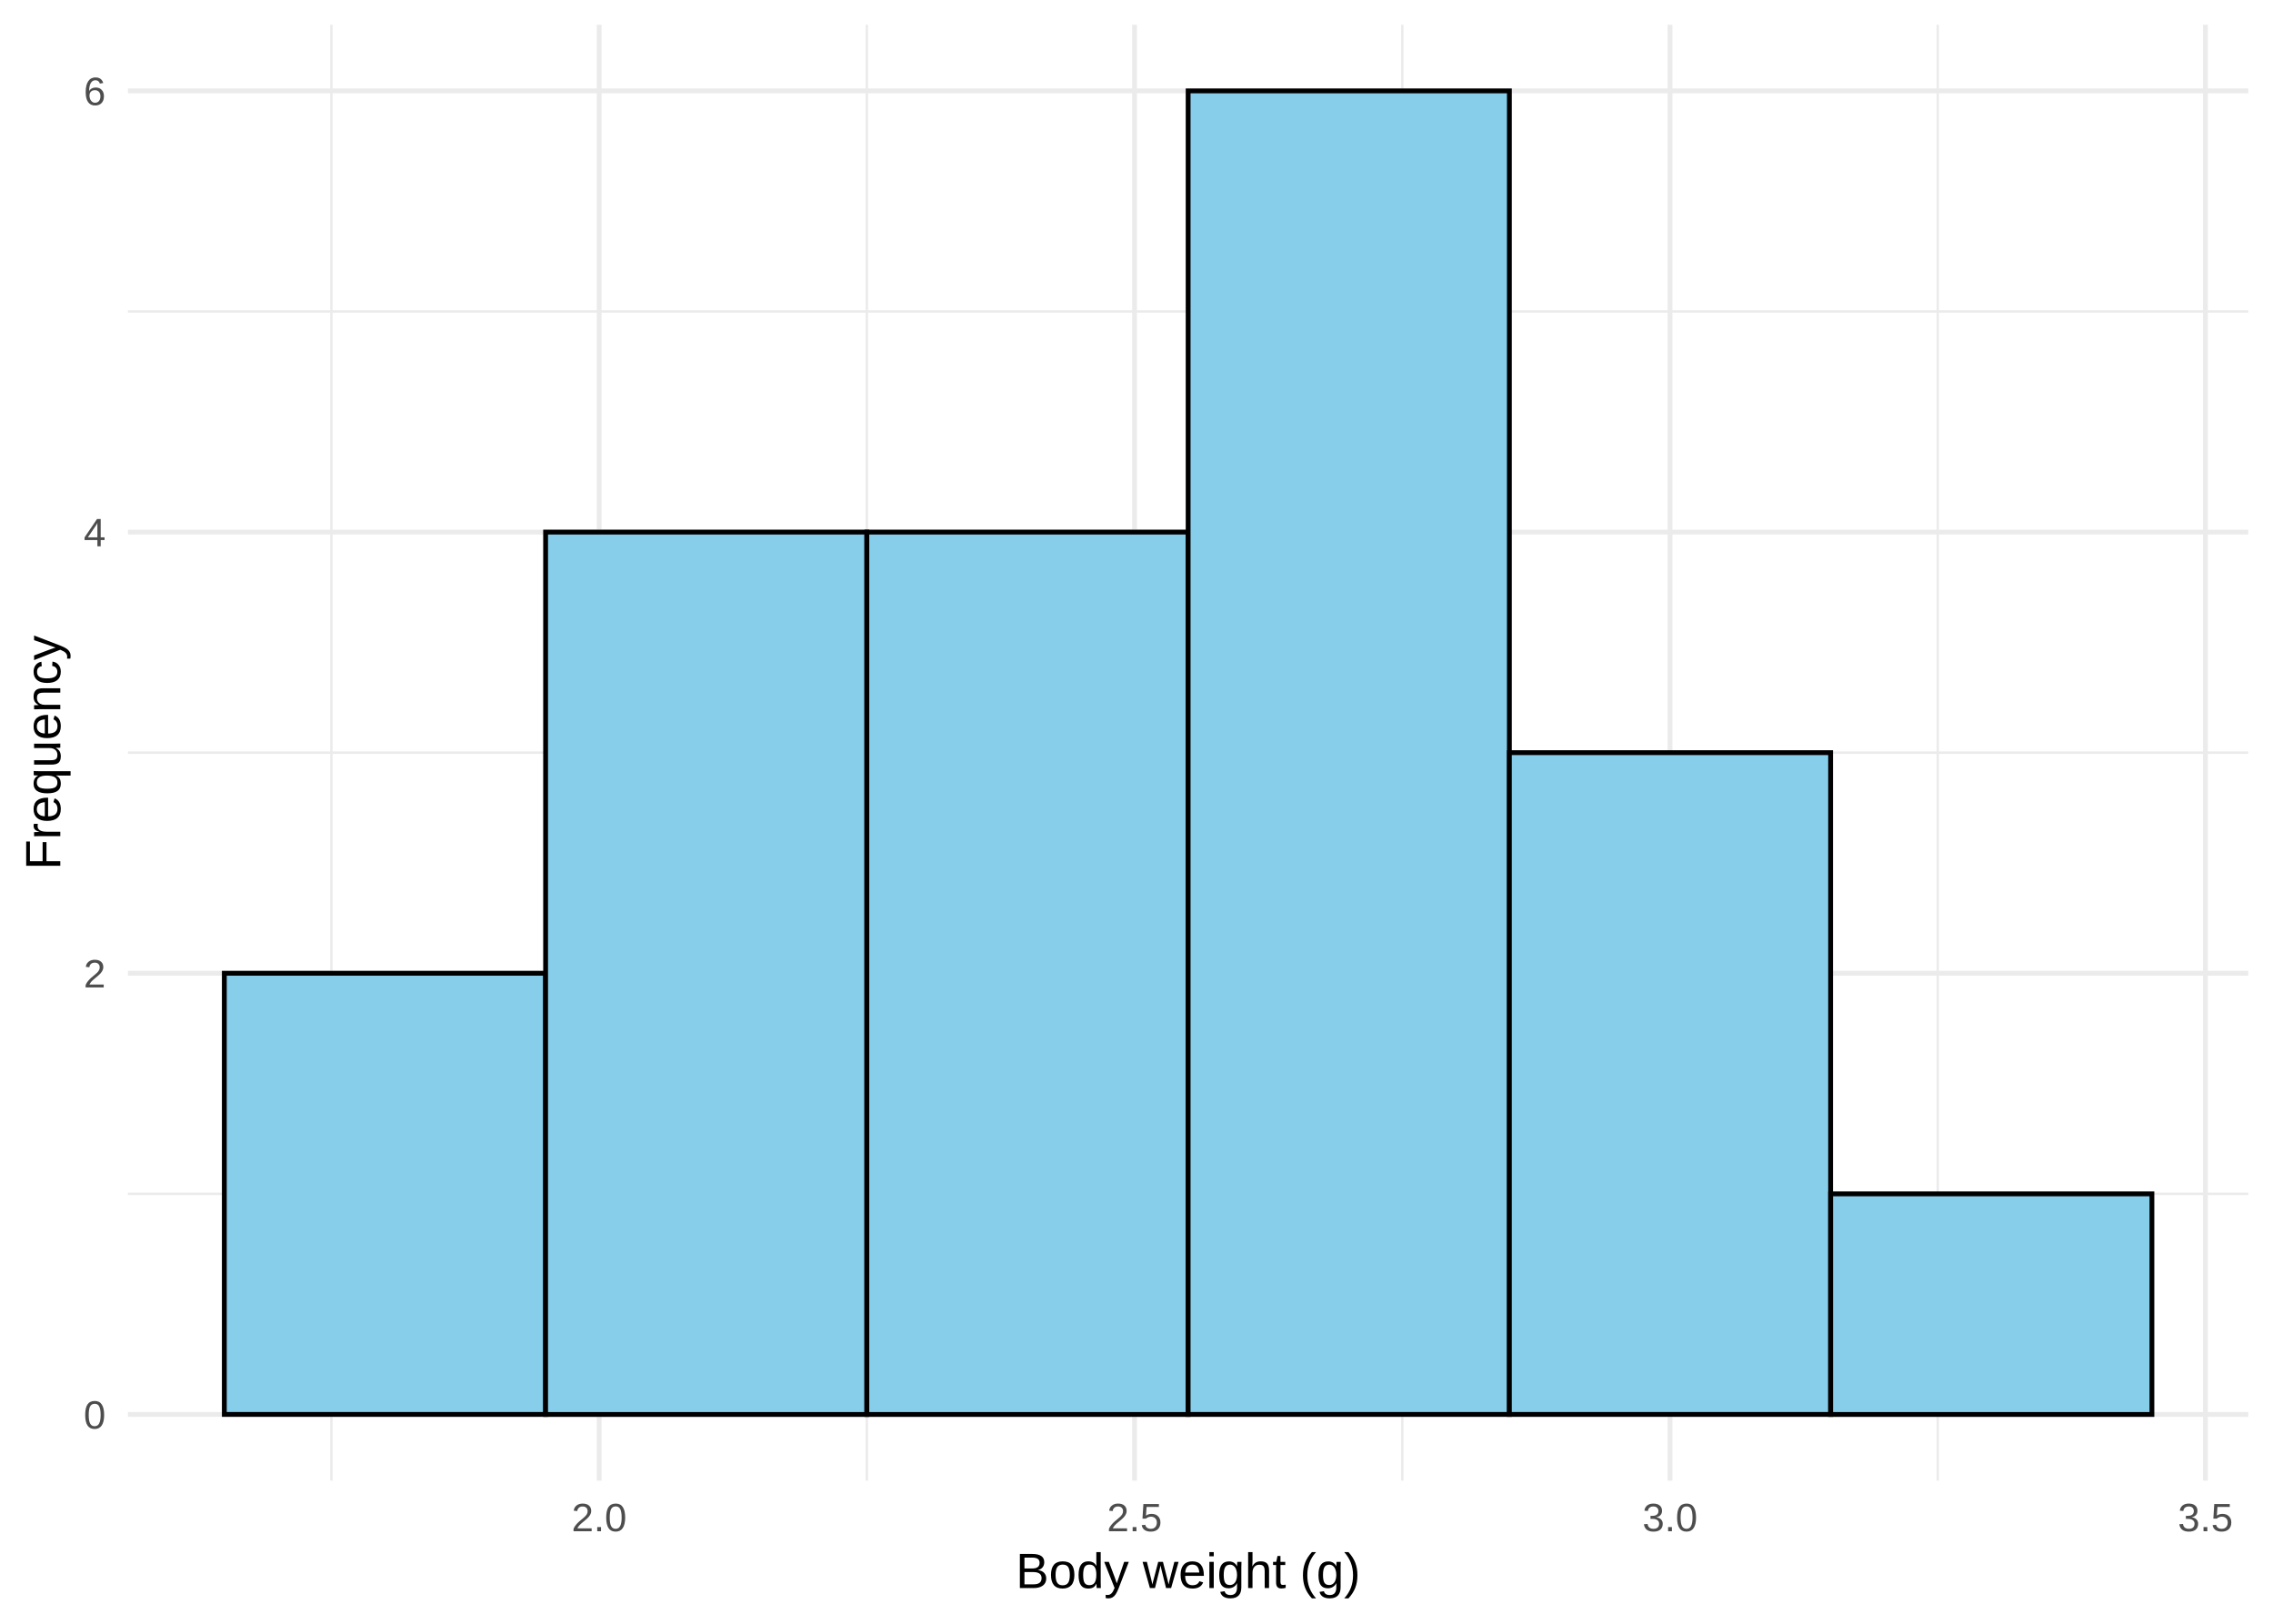
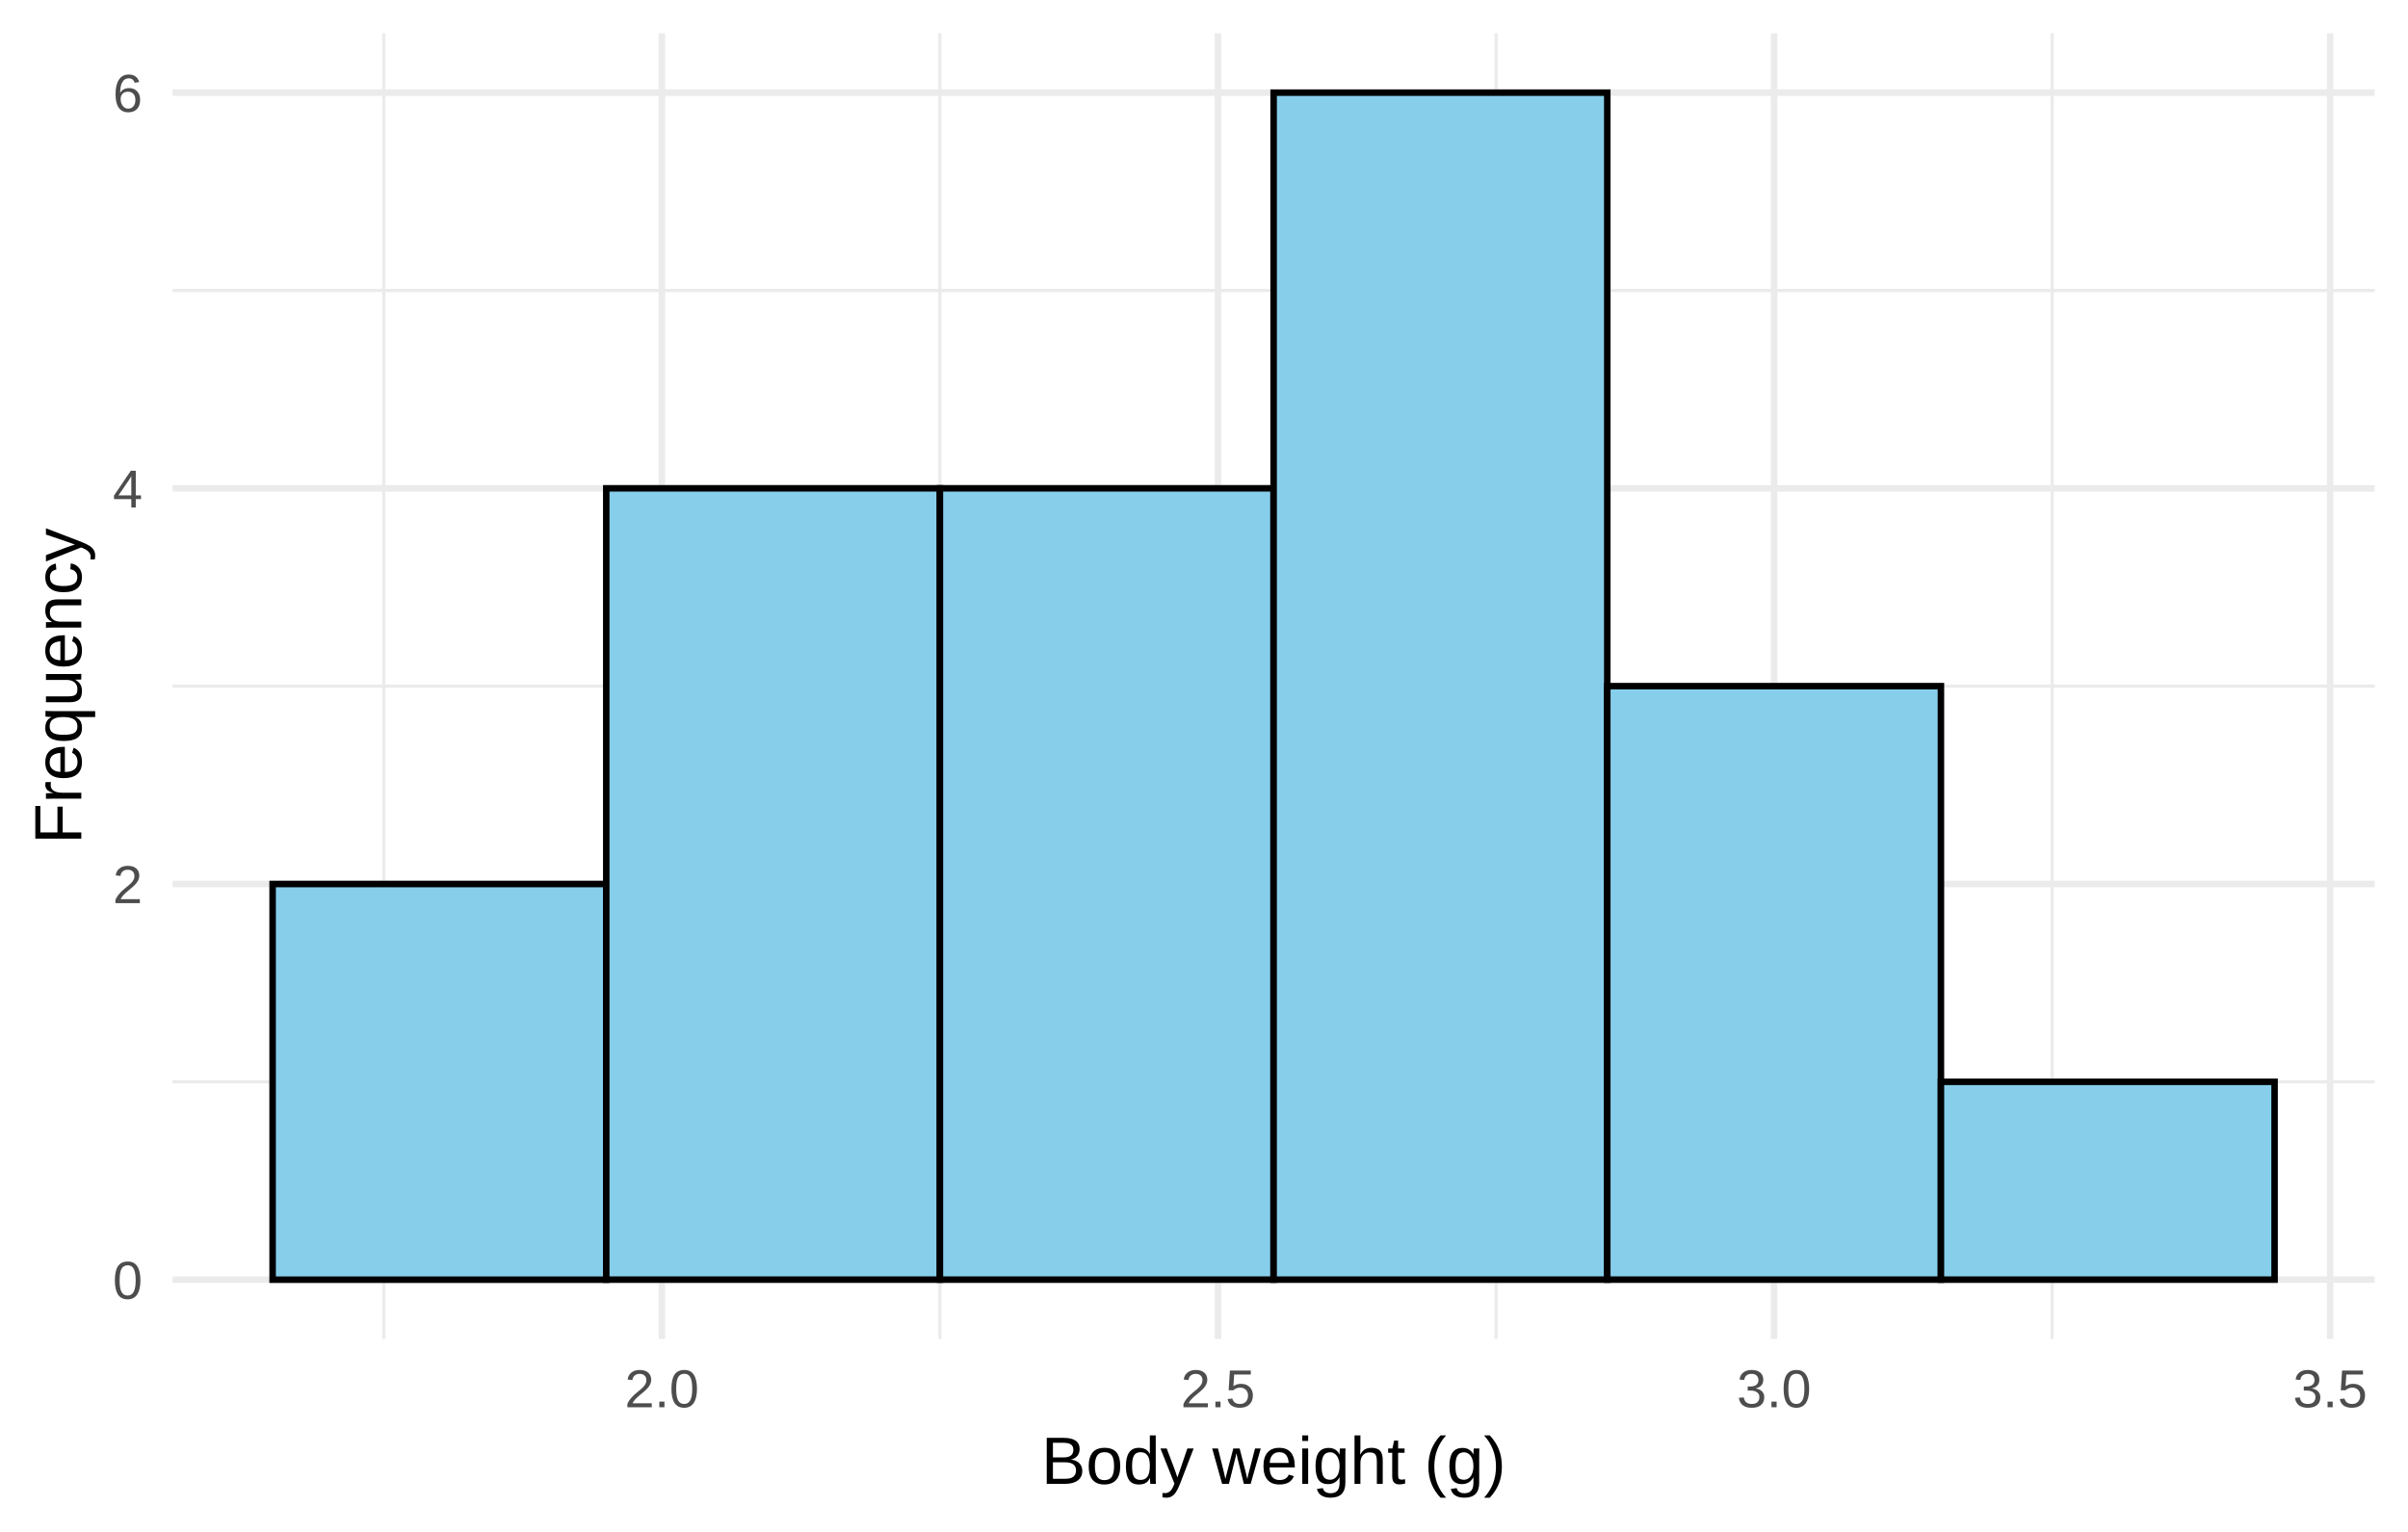
- <svg xmlns="http://www.w3.org/2000/svg" class="svglite" width="504.00pt" height="360.00pt" viewBox="0 0 504.00 360.00">
+ <svg xmlns="http://www.w3.org/2000/svg" class="svglite" width="396.00pt" height="252.00pt" viewBox="0 0 396.00 252.00">
  <defs>
    <style type="text/css">
    .svglite line, .svglite polyline, .svglite polygon, .svglite path, .svglite rect, .svglite circle {
      fill: none;
      stroke: #000000;
      stroke-linecap: round;
      stroke-linejoin: round;
      stroke-miterlimit: 10.00;
    }
    .svglite text {
      white-space: pre;
    }
  </style>
  </defs>
  <rect width="100%" height="100%" style="stroke: none; fill: none;" />
  <defs>
-     <clipPath id="cpMC4wMHw1MDQuMDB8MC4wMHwzNjAuMDA=">
-       <rect x="0.00" y="0.00" width="504.00" height="360.00" />
+     <clipPath id="cpMC4wMHwzOTYuMDB8MC4wMHwyNTIuMDA=">
+       <rect x="0.00" y="0.00" width="396.00" height="252.00" />
    </clipPath>
  </defs>
-   <g clip-path="url(#cpMC4wMHw1MDQuMDB8MC4wMHwzNjAuMDA=)">
+   <g clip-path="url(#cpMC4wMHwzOTYuMDB8MC4wMHwyNTIuMDA=)">
</g>
  <defs>
-     <clipPath id="cpMjguMzd8NDk4LjUyfDUuNDh8MzI4LjI3">
-       <rect x="28.37" y="5.48" width="470.15" height="322.79" />
+     <clipPath id="cpMjguMzd8MzkwLjUyfDUuNDh8MjIwLjI3">
+       <rect x="28.37" y="5.48" width="362.15" height="214.79" />
    </clipPath>
  </defs>
-   <g clip-path="url(#cpMjguMzd8NDk4LjUyfDUuNDh8MzI4LjI3)">
-     <polyline points="28.37,264.69 498.52,264.69 " style="stroke-width: 0.53; stroke: #EBEBEB; stroke-linecap: butt;" />
-     <polyline points="28.37,166.87 498.52,166.87 " style="stroke-width: 0.53; stroke: #EBEBEB; stroke-linecap: butt;" />
-     <polyline points="28.37,69.06 498.52,69.06 " style="stroke-width: 0.53; stroke: #EBEBEB; stroke-linecap: butt;" />
-     <polyline points="73.49,328.27 73.49,5.48 " style="stroke-width: 0.53; stroke: #EBEBEB; stroke-linecap: butt;" />
-     <polyline points="192.21,328.27 192.21,5.48 " style="stroke-width: 0.53; stroke: #EBEBEB; stroke-linecap: butt;" />
-     <polyline points="310.94,328.27 310.94,5.48 " style="stroke-width: 0.53; stroke: #EBEBEB; stroke-linecap: butt;" />
-     <polyline points="429.66,328.27 429.66,5.48 " style="stroke-width: 0.53; stroke: #EBEBEB; stroke-linecap: butt;" />
-     <polyline points="28.37,313.59 498.52,313.59 " style="stroke-width: 1.07; stroke: #EBEBEB; stroke-linecap: butt;" />
-     <polyline points="28.37,215.78 498.52,215.78 " style="stroke-width: 1.07; stroke: #EBEBEB; stroke-linecap: butt;" />
-     <polyline points="28.37,117.97 498.52,117.97 " style="stroke-width: 1.07; stroke: #EBEBEB; stroke-linecap: butt;" />
-     <polyline points="28.37,20.15 498.52,20.15 " style="stroke-width: 1.07; stroke: #EBEBEB; stroke-linecap: butt;" />
-     <polyline points="132.85,328.27 132.85,5.48 " style="stroke-width: 1.07; stroke: #EBEBEB; stroke-linecap: butt;" />
-     <polyline points="251.57,328.27 251.57,5.48 " style="stroke-width: 1.07; stroke: #EBEBEB; stroke-linecap: butt;" />
-     <polyline points="370.30,328.27 370.30,5.48 " style="stroke-width: 1.07; stroke: #EBEBEB; stroke-linecap: butt;" />
-     <polyline points="489.02,328.27 489.02,5.48 " style="stroke-width: 1.07; stroke: #EBEBEB; stroke-linecap: butt;" />
-     <rect x="49.74" y="215.78" width="71.23" height="97.81" style="stroke-width: 1.07; stroke-linecap: butt; stroke-linejoin: miter; fill: #87CEEB;" />
-     <rect x="120.98" y="117.97" width="71.23" height="195.63" style="stroke-width: 1.07; stroke-linecap: butt; stroke-linejoin: miter; fill: #87CEEB;" />
-     <rect x="192.21" y="117.97" width="71.23" height="195.63" style="stroke-width: 1.07; stroke-linecap: butt; stroke-linejoin: miter; fill: #87CEEB;" />
-     <rect x="263.45" y="20.15" width="71.23" height="293.44" style="stroke-width: 1.07; stroke-linecap: butt; stroke-linejoin: miter; fill: #87CEEB;" />
-     <rect x="334.68" y="166.87" width="71.23" height="146.72" style="stroke-width: 1.07; stroke-linecap: butt; stroke-linejoin: miter; fill: #87CEEB;" />
-     <rect x="405.92" y="264.69" width="71.23" height="48.91" style="stroke-width: 1.07; stroke-linecap: butt; stroke-linejoin: miter; fill: #87CEEB;" />
+   <g clip-path="url(#cpMjguMzd8MzkwLjUyfDUuNDh8MjIwLjI3)">
+     <polyline points="28.37,177.96 390.52,177.96 " style="stroke-width: 0.53; stroke: #EBEBEB; stroke-linecap: butt;" />
+     <polyline points="28.37,112.87 390.52,112.87 " style="stroke-width: 0.53; stroke: #EBEBEB; stroke-linecap: butt;" />
+     <polyline points="28.37,47.79 390.52,47.79 " style="stroke-width: 0.53; stroke: #EBEBEB; stroke-linecap: butt;" />
+     <polyline points="63.12,220.27 63.12,5.48 " style="stroke-width: 0.53; stroke: #EBEBEB; stroke-linecap: butt;" />
+     <polyline points="154.57,220.27 154.57,5.48 " style="stroke-width: 0.53; stroke: #EBEBEB; stroke-linecap: butt;" />
+     <polyline points="246.03,220.27 246.03,5.48 " style="stroke-width: 0.53; stroke: #EBEBEB; stroke-linecap: butt;" />
+     <polyline points="337.48,220.27 337.48,5.48 " style="stroke-width: 0.53; stroke: #EBEBEB; stroke-linecap: butt;" />
+     <polyline points="28.37,210.50 390.52,210.50 " style="stroke-width: 1.07; stroke: #EBEBEB; stroke-linecap: butt;" />
+     <polyline points="28.37,145.42 390.52,145.42 " style="stroke-width: 1.07; stroke: #EBEBEB; stroke-linecap: butt;" />
+     <polyline points="28.37,80.33 390.52,80.33 " style="stroke-width: 1.07; stroke: #EBEBEB; stroke-linecap: butt;" />
+     <polyline points="28.37,15.24 390.52,15.24 " style="stroke-width: 1.07; stroke: #EBEBEB; stroke-linecap: butt;" />
+     <polyline points="108.85,220.27 108.85,5.48 " style="stroke-width: 1.07; stroke: #EBEBEB; stroke-linecap: butt;" />
+     <polyline points="200.30,220.27 200.30,5.48 " style="stroke-width: 1.07; stroke: #EBEBEB; stroke-linecap: butt;" />
+     <polyline points="291.75,220.27 291.75,5.48 " style="stroke-width: 1.07; stroke: #EBEBEB; stroke-linecap: butt;" />
+     <polyline points="383.20,220.27 383.20,5.48 " style="stroke-width: 1.07; stroke: #EBEBEB; stroke-linecap: butt;" />
+     <rect x="44.83" y="145.42" width="54.87" height="65.09" style="stroke-width: 1.07; stroke-linecap: butt; stroke-linejoin: miter; fill: #87CEEB;" />
+     <rect x="99.70" y="80.33" width="54.87" height="130.17" style="stroke-width: 1.07; stroke-linecap: butt; stroke-linejoin: miter; fill: #87CEEB;" />
+     <rect x="154.57" y="80.33" width="54.87" height="130.17" style="stroke-width: 1.07; stroke-linecap: butt; stroke-linejoin: miter; fill: #87CEEB;" />
+     <rect x="209.45" y="15.24" width="54.87" height="195.26" style="stroke-width: 1.07; stroke-linecap: butt; stroke-linejoin: miter; fill: #87CEEB;" />
+     <rect x="264.32" y="112.87" width="54.87" height="97.63" style="stroke-width: 1.07; stroke-linecap: butt; stroke-linejoin: miter; fill: #87CEEB;" />
+     <rect x="319.19" y="177.96" width="54.87" height="32.54" style="stroke-width: 1.07; stroke-linecap: butt; stroke-linejoin: miter; fill: #87CEEB;" />
  </g>
-   <g clip-path="url(#cpMC4wMHw1MDQuMDB8MC4wMHwzNjAuMDA=)">
-     <text x="23.44" y="316.75" text-anchor="end" style="font-size: 8.80px;fill: #4D4D4D; font-family: &quot;Arial&quot;;" textLength="4.90px" lengthAdjust="spacingAndGlyphs">0</text>
-     <text x="23.44" y="218.93" text-anchor="end" style="font-size: 8.80px;fill: #4D4D4D; font-family: &quot;Arial&quot;;" textLength="4.90px" lengthAdjust="spacingAndGlyphs">2</text>
-     <text x="23.44" y="121.12" text-anchor="end" style="font-size: 8.80px;fill: #4D4D4D; font-family: &quot;Arial&quot;;" textLength="4.90px" lengthAdjust="spacingAndGlyphs">4</text>
-     <text x="23.44" y="23.31" text-anchor="end" style="font-size: 8.80px;fill: #4D4D4D; font-family: &quot;Arial&quot;;" textLength="4.90px" lengthAdjust="spacingAndGlyphs">6</text>
-     <text x="132.85" y="339.50" text-anchor="middle" style="font-size: 8.80px;fill: #4D4D4D; font-family: &quot;Arial&quot;;" textLength="12.23px" lengthAdjust="spacingAndGlyphs">2.0</text>
-     <text x="251.57" y="339.50" text-anchor="middle" style="font-size: 8.80px;fill: #4D4D4D; font-family: &quot;Arial&quot;;" textLength="12.23px" lengthAdjust="spacingAndGlyphs">2.5</text>
-     <text x="370.30" y="339.50" text-anchor="middle" style="font-size: 8.80px;fill: #4D4D4D; font-family: &quot;Arial&quot;;" textLength="12.23px" lengthAdjust="spacingAndGlyphs">3.0</text>
-     <text x="489.02" y="339.50" text-anchor="middle" style="font-size: 8.80px;fill: #4D4D4D; font-family: &quot;Arial&quot;;" textLength="12.23px" lengthAdjust="spacingAndGlyphs">3.5</text>
-     <text x="263.45" y="352.09" text-anchor="middle" style="font-size: 11.00px; font-family: &quot;Arial&quot;;" textLength="76.43px" lengthAdjust="spacingAndGlyphs">Body weight (g)</text>
-     <text transform="translate(13.37,166.87) rotate(-90)" text-anchor="middle" style="font-size: 11.00px; font-family: &quot;Arial&quot;;" textLength="51.98px" lengthAdjust="spacingAndGlyphs">Frequency</text>
+   <g clip-path="url(#cpMC4wMHwzOTYuMDB8MC4wMHwyNTIuMDA=)">
+     <text x="23.44" y="213.66" text-anchor="end" style="font-size: 8.80px;fill: #4D4D4D; font-family: &quot;Arial&quot;;" textLength="4.90px" lengthAdjust="spacingAndGlyphs">0</text>
+     <text x="23.44" y="148.57" text-anchor="end" style="font-size: 8.80px;fill: #4D4D4D; font-family: &quot;Arial&quot;;" textLength="4.90px" lengthAdjust="spacingAndGlyphs">2</text>
+     <text x="23.44" y="83.48" text-anchor="end" style="font-size: 8.80px;fill: #4D4D4D; font-family: &quot;Arial&quot;;" textLength="4.90px" lengthAdjust="spacingAndGlyphs">4</text>
+     <text x="23.44" y="18.40" text-anchor="end" style="font-size: 8.80px;fill: #4D4D4D; font-family: &quot;Arial&quot;;" textLength="4.90px" lengthAdjust="spacingAndGlyphs">6</text>
+     <text x="108.85" y="231.50" text-anchor="middle" style="font-size: 8.80px;fill: #4D4D4D; font-family: &quot;Arial&quot;;" textLength="12.23px" lengthAdjust="spacingAndGlyphs">2.0</text>
+     <text x="200.30" y="231.50" text-anchor="middle" style="font-size: 8.80px;fill: #4D4D4D; font-family: &quot;Arial&quot;;" textLength="12.23px" lengthAdjust="spacingAndGlyphs">2.5</text>
+     <text x="291.75" y="231.50" text-anchor="middle" style="font-size: 8.80px;fill: #4D4D4D; font-family: &quot;Arial&quot;;" textLength="12.23px" lengthAdjust="spacingAndGlyphs">3.0</text>
+     <text x="383.20" y="231.50" text-anchor="middle" style="font-size: 8.80px;fill: #4D4D4D; font-family: &quot;Arial&quot;;" textLength="12.23px" lengthAdjust="spacingAndGlyphs">3.5</text>
+     <text x="209.45" y="244.09" text-anchor="middle" style="font-size: 11.00px; font-family: &quot;Arial&quot;;" textLength="76.43px" lengthAdjust="spacingAndGlyphs">Body weight (g)</text>
+     <text transform="translate(13.37,112.87) rotate(-90)" text-anchor="middle" style="font-size: 11.00px; font-family: &quot;Arial&quot;;" textLength="51.98px" lengthAdjust="spacingAndGlyphs">Frequency</text>
  </g>
</svg>
